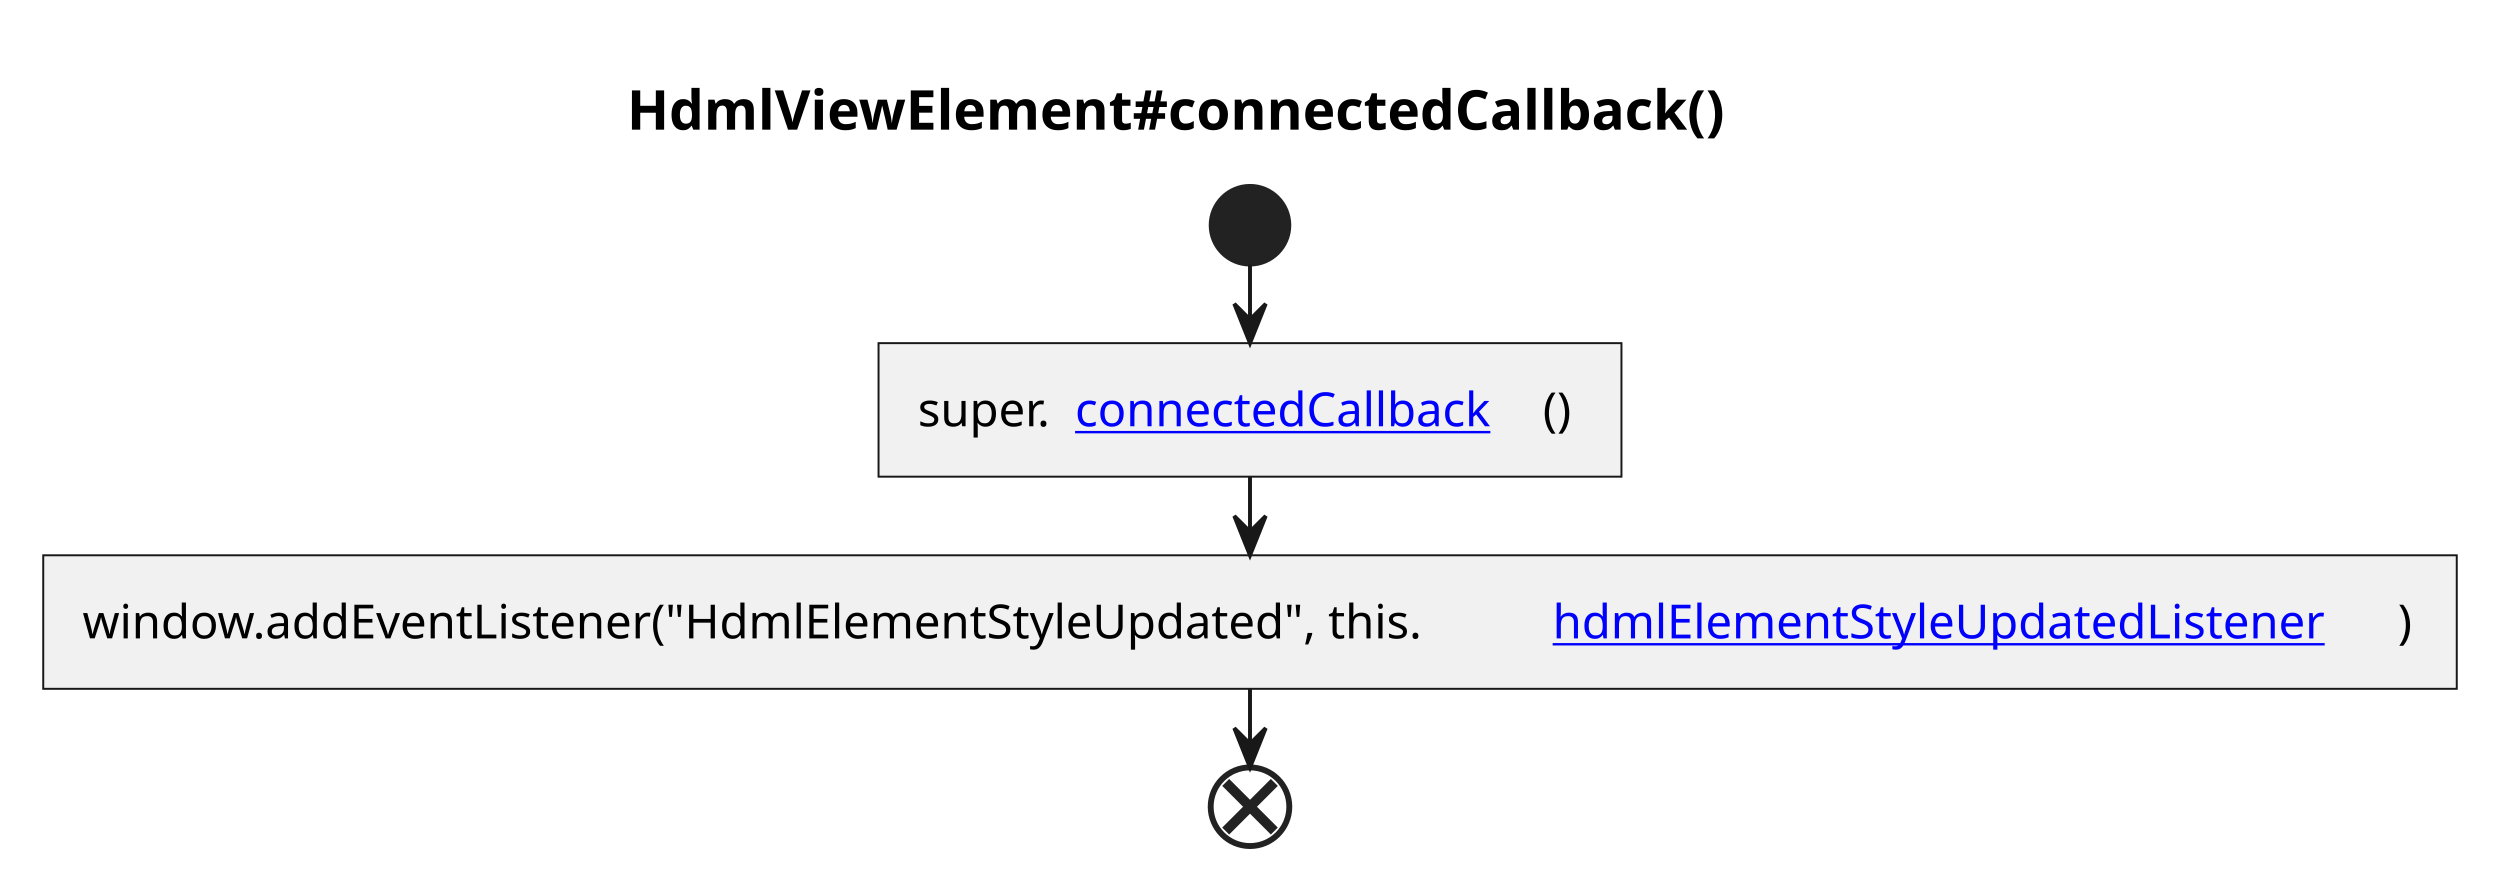
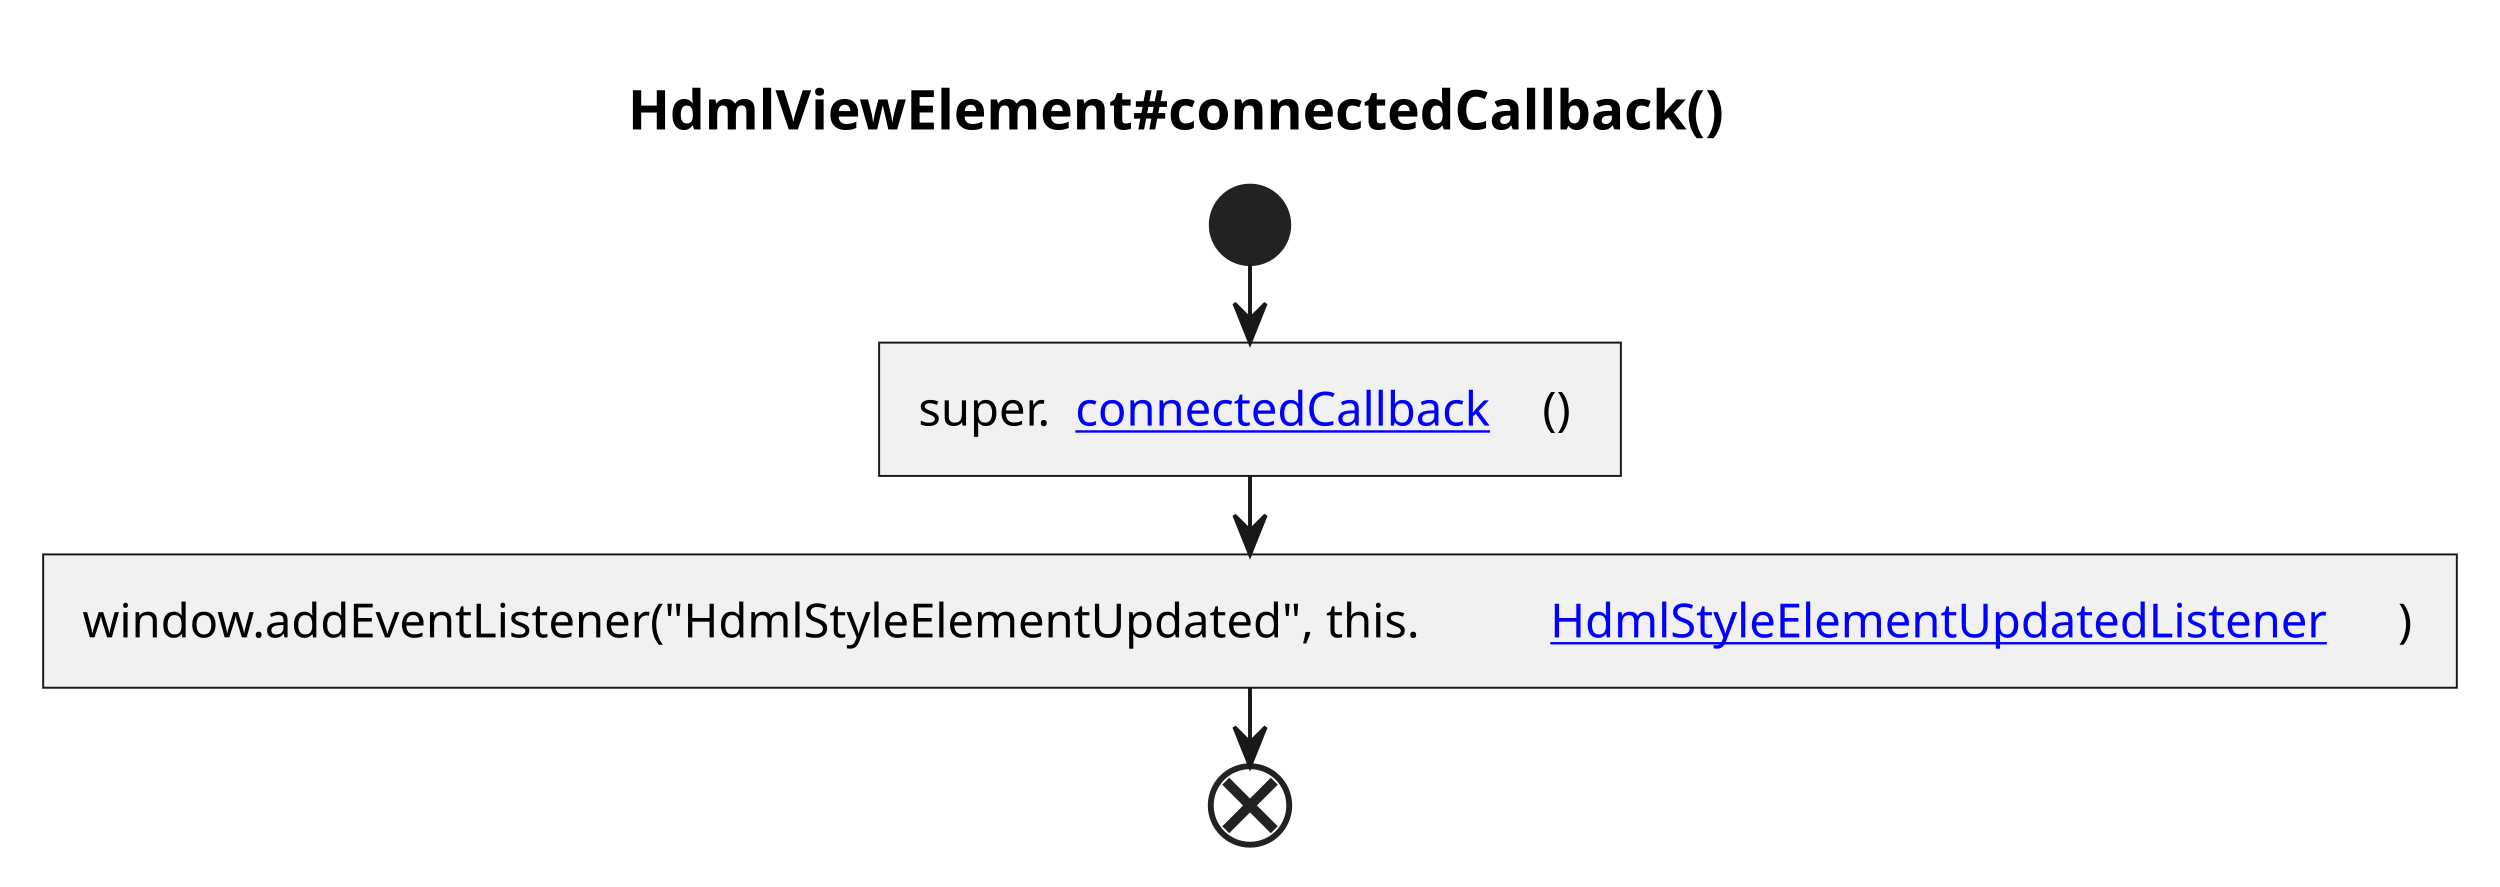
- <svg xmlns="http://www.w3.org/2000/svg" xmlns:xlink="http://www.w3.org/1999/xlink" contentStyleType="text/css" height="226px" preserveAspectRatio="none" style="width:636px;height:226px;background:#FFFFFF;" version="1.1" viewBox="0 0 636 226" width="636px" zoomAndPan="magnify">
+ <svg xmlns="http://www.w3.org/2000/svg" xmlns:xlink="http://www.w3.org/1999/xlink" contentStyleType="text/css" height="226px" preserveAspectRatio="none" style="width:637px;height:226px;background:#FFFFFF;" version="1.1" viewBox="0 0 637 226" width="637px" zoomAndPan="magnify">
  <defs />
  <g>
-     <text fill="#000000" font-family="sans-serif" font-size="14" font-weight="bold" lengthAdjust="spacing" textLength="314" x="159.5" y="32.995">HdmlViewElement#connectedCallback()</text>
-     <ellipse cx="318" cy="57.297" fill="#222222" rx="10" ry="10" style="stroke:#222222;stroke-width:1.0;" />
-     <rect fill="#F1F1F1" height="33.969" style="stroke:#181818;stroke-width:0.5;" width="189" x="223.5" y="87.297" />
-     <text fill="#000000" font-family="sans-serif" font-size="12" lengthAdjust="spacing" textLength="40" x="233.5" y="108.436">super.</text>
+     <text fill="#000000" font-family="sans-serif" font-size="14" font-weight="bold" lengthAdjust="spacing" textLength="314" x="160" y="32.995">HdmlViewElement#connectedCallback()</text>
+     <ellipse cx="318.5" cy="57.297" fill="#222222" rx="10" ry="10" style="stroke:#222222;stroke-width:1.0;" />
+     <rect fill="#F1F1F1" height="33.969" style="stroke:#181818;stroke-width:0.5;" width="189" x="224" y="87.297" />
+     <text fill="#000000" font-family="sans-serif" font-size="12" lengthAdjust="spacing" textLength="40" x="234" y="108.436">super.</text>
    <a href="./AbstractStyleElement_connectedCallback.svg" target="_top" title="./AbstractStyleElement_connectedCallback.svg" xlink:actuate="onRequest" xlink:href="./AbstractStyleElement_connectedCallback.svg" xlink:show="new" xlink:title="./AbstractStyleElement_connectedCallback.svg" xlink:type="simple">
-       <text fill="#0000FF" font-family="sans-serif" font-size="12" lengthAdjust="spacing" text-decoration="underline" textLength="119" x="273.5" y="108.436">connectedCallback</text>
+       <text fill="#0000FF" font-family="sans-serif" font-size="12" lengthAdjust="spacing" text-decoration="underline" textLength="119" x="274" y="108.436">connectedCallback</text>
    </a>
-     <text fill="#000000" font-family="sans-serif" font-size="12" lengthAdjust="spacing" textLength="10" x="392.5" y="108.436">()</text>
-     <rect fill="#F1F1F1" height="33.969" style="stroke:#181818;stroke-width:0.5;" width="614" x="11" y="141.266" />
-     <text fill="#000000" font-family="sans-serif" font-size="12" lengthAdjust="spacing" textLength="374" x="21" y="162.404">window.addEventListener("HdmlElementStyleUpdated", this.</text>
-     <a href="./HdmlViewElement_hdmlElementStyleUpdatedListener.svg" target="_top" title="./HdmlViewElement_hdmlElementStyleUpdatedListener.svg" xlink:actuate="onRequest" xlink:href="./HdmlViewElement_hdmlElementStyleUpdatedListener.svg" xlink:show="new" xlink:title="./HdmlViewElement_hdmlElementStyleUpdatedListener.svg" xlink:type="simple">
-       <text fill="#0000FF" font-family="sans-serif" font-size="12" lengthAdjust="spacing" text-decoration="underline" textLength="215" x="395" y="162.404">hdmlElementStyleUpdatedListener</text>
+     <text fill="#000000" font-family="sans-serif" font-size="12" lengthAdjust="spacing" textLength="10" x="393" y="108.436">()</text>
+     <rect fill="#F1F1F1" height="33.969" style="stroke:#181818;stroke-width:0.5;" width="615" x="11" y="141.266" />
+     <text fill="#000000" font-family="sans-serif" font-size="12" lengthAdjust="spacing" textLength="374" x="21" y="162.404">window.addEventListener("HdmlStyleElementUpdated", this.</text>
+     <a href="./HdmlViewElement_HdmlStyleElementUpdatedListener.svg" target="_top" title="./HdmlViewElement_HdmlStyleElementUpdatedListener.svg" xlink:actuate="onRequest" xlink:href="./HdmlViewElement_HdmlStyleElementUpdatedListener.svg" xlink:show="new" xlink:title="./HdmlViewElement_HdmlStyleElementUpdatedListener.svg" xlink:type="simple">
+       <text fill="#0000FF" font-family="sans-serif" font-size="12" lengthAdjust="spacing" text-decoration="underline" textLength="216" x="395" y="162.404">HdmlStyleElementUpdatedListener</text>
    </a>
-     <text fill="#000000" font-family="sans-serif" font-size="12" lengthAdjust="spacing" textLength="5" x="610" y="162.404">)</text>
-     <ellipse cx="318" cy="205.234" fill="none" rx="10" ry="10" style="stroke:#222222;stroke-width:1.5;" />
-     <line style="stroke:#222222;stroke-width:2.5;" x1="311.813" x2="324.187" y1="199.047" y2="211.422" />
-     <line style="stroke:#222222;stroke-width:2.5;" x1="324.187" x2="311.813" y1="199.047" y2="211.422" />
-     <line style="stroke:#181818;stroke-width:1.0;" x1="318" x2="318" y1="67.297" y2="87.297" />
-     <polygon fill="#181818" points="314,77.297,318,87.297,322,77.297,318,81.297" style="stroke:#181818;stroke-width:1.0;" />
-     <line style="stroke:#181818;stroke-width:1.0;" x1="318" x2="318" y1="121.266" y2="141.266" />
-     <polygon fill="#181818" points="314,131.266,318,141.266,322,131.266,318,135.266" style="stroke:#181818;stroke-width:1.0;" />
-     <line style="stroke:#181818;stroke-width:1.0;" x1="318" x2="318" y1="175.234" y2="195.234" />
-     <polygon fill="#181818" points="314,185.234,318,195.234,322,185.234,318,189.234" style="stroke:#181818;stroke-width:1.0;" />
+     <text fill="#000000" font-family="sans-serif" font-size="12" lengthAdjust="spacing" textLength="5" x="611" y="162.404">)</text>
+     <ellipse cx="318.5" cy="205.234" fill="none" rx="10" ry="10" style="stroke:#222222;stroke-width:1.5;" />
+     <line style="stroke:#222222;stroke-width:2.5;" x1="312.313" x2="324.687" y1="199.047" y2="211.422" />
+     <line style="stroke:#222222;stroke-width:2.5;" x1="324.687" x2="312.313" y1="199.047" y2="211.422" />
+     <line style="stroke:#181818;stroke-width:1.0;" x1="318.5" x2="318.5" y1="67.297" y2="87.297" />
+     <polygon fill="#181818" points="314.5,77.297,318.5,87.297,322.5,77.297,318.5,81.297" style="stroke:#181818;stroke-width:1.0;" />
+     <line style="stroke:#181818;stroke-width:1.0;" x1="318.5" x2="318.5" y1="121.266" y2="141.266" />
+     <polygon fill="#181818" points="314.5,131.266,318.5,141.266,322.5,131.266,318.5,135.266" style="stroke:#181818;stroke-width:1.0;" />
+     <line style="stroke:#181818;stroke-width:1.0;" x1="318.5" x2="318.5" y1="175.234" y2="195.234" />
+     <polygon fill="#181818" points="314.5,185.234,318.5,195.234,322.5,185.234,318.5,189.234" style="stroke:#181818;stroke-width:1.0;" />
  </g>
</svg>
